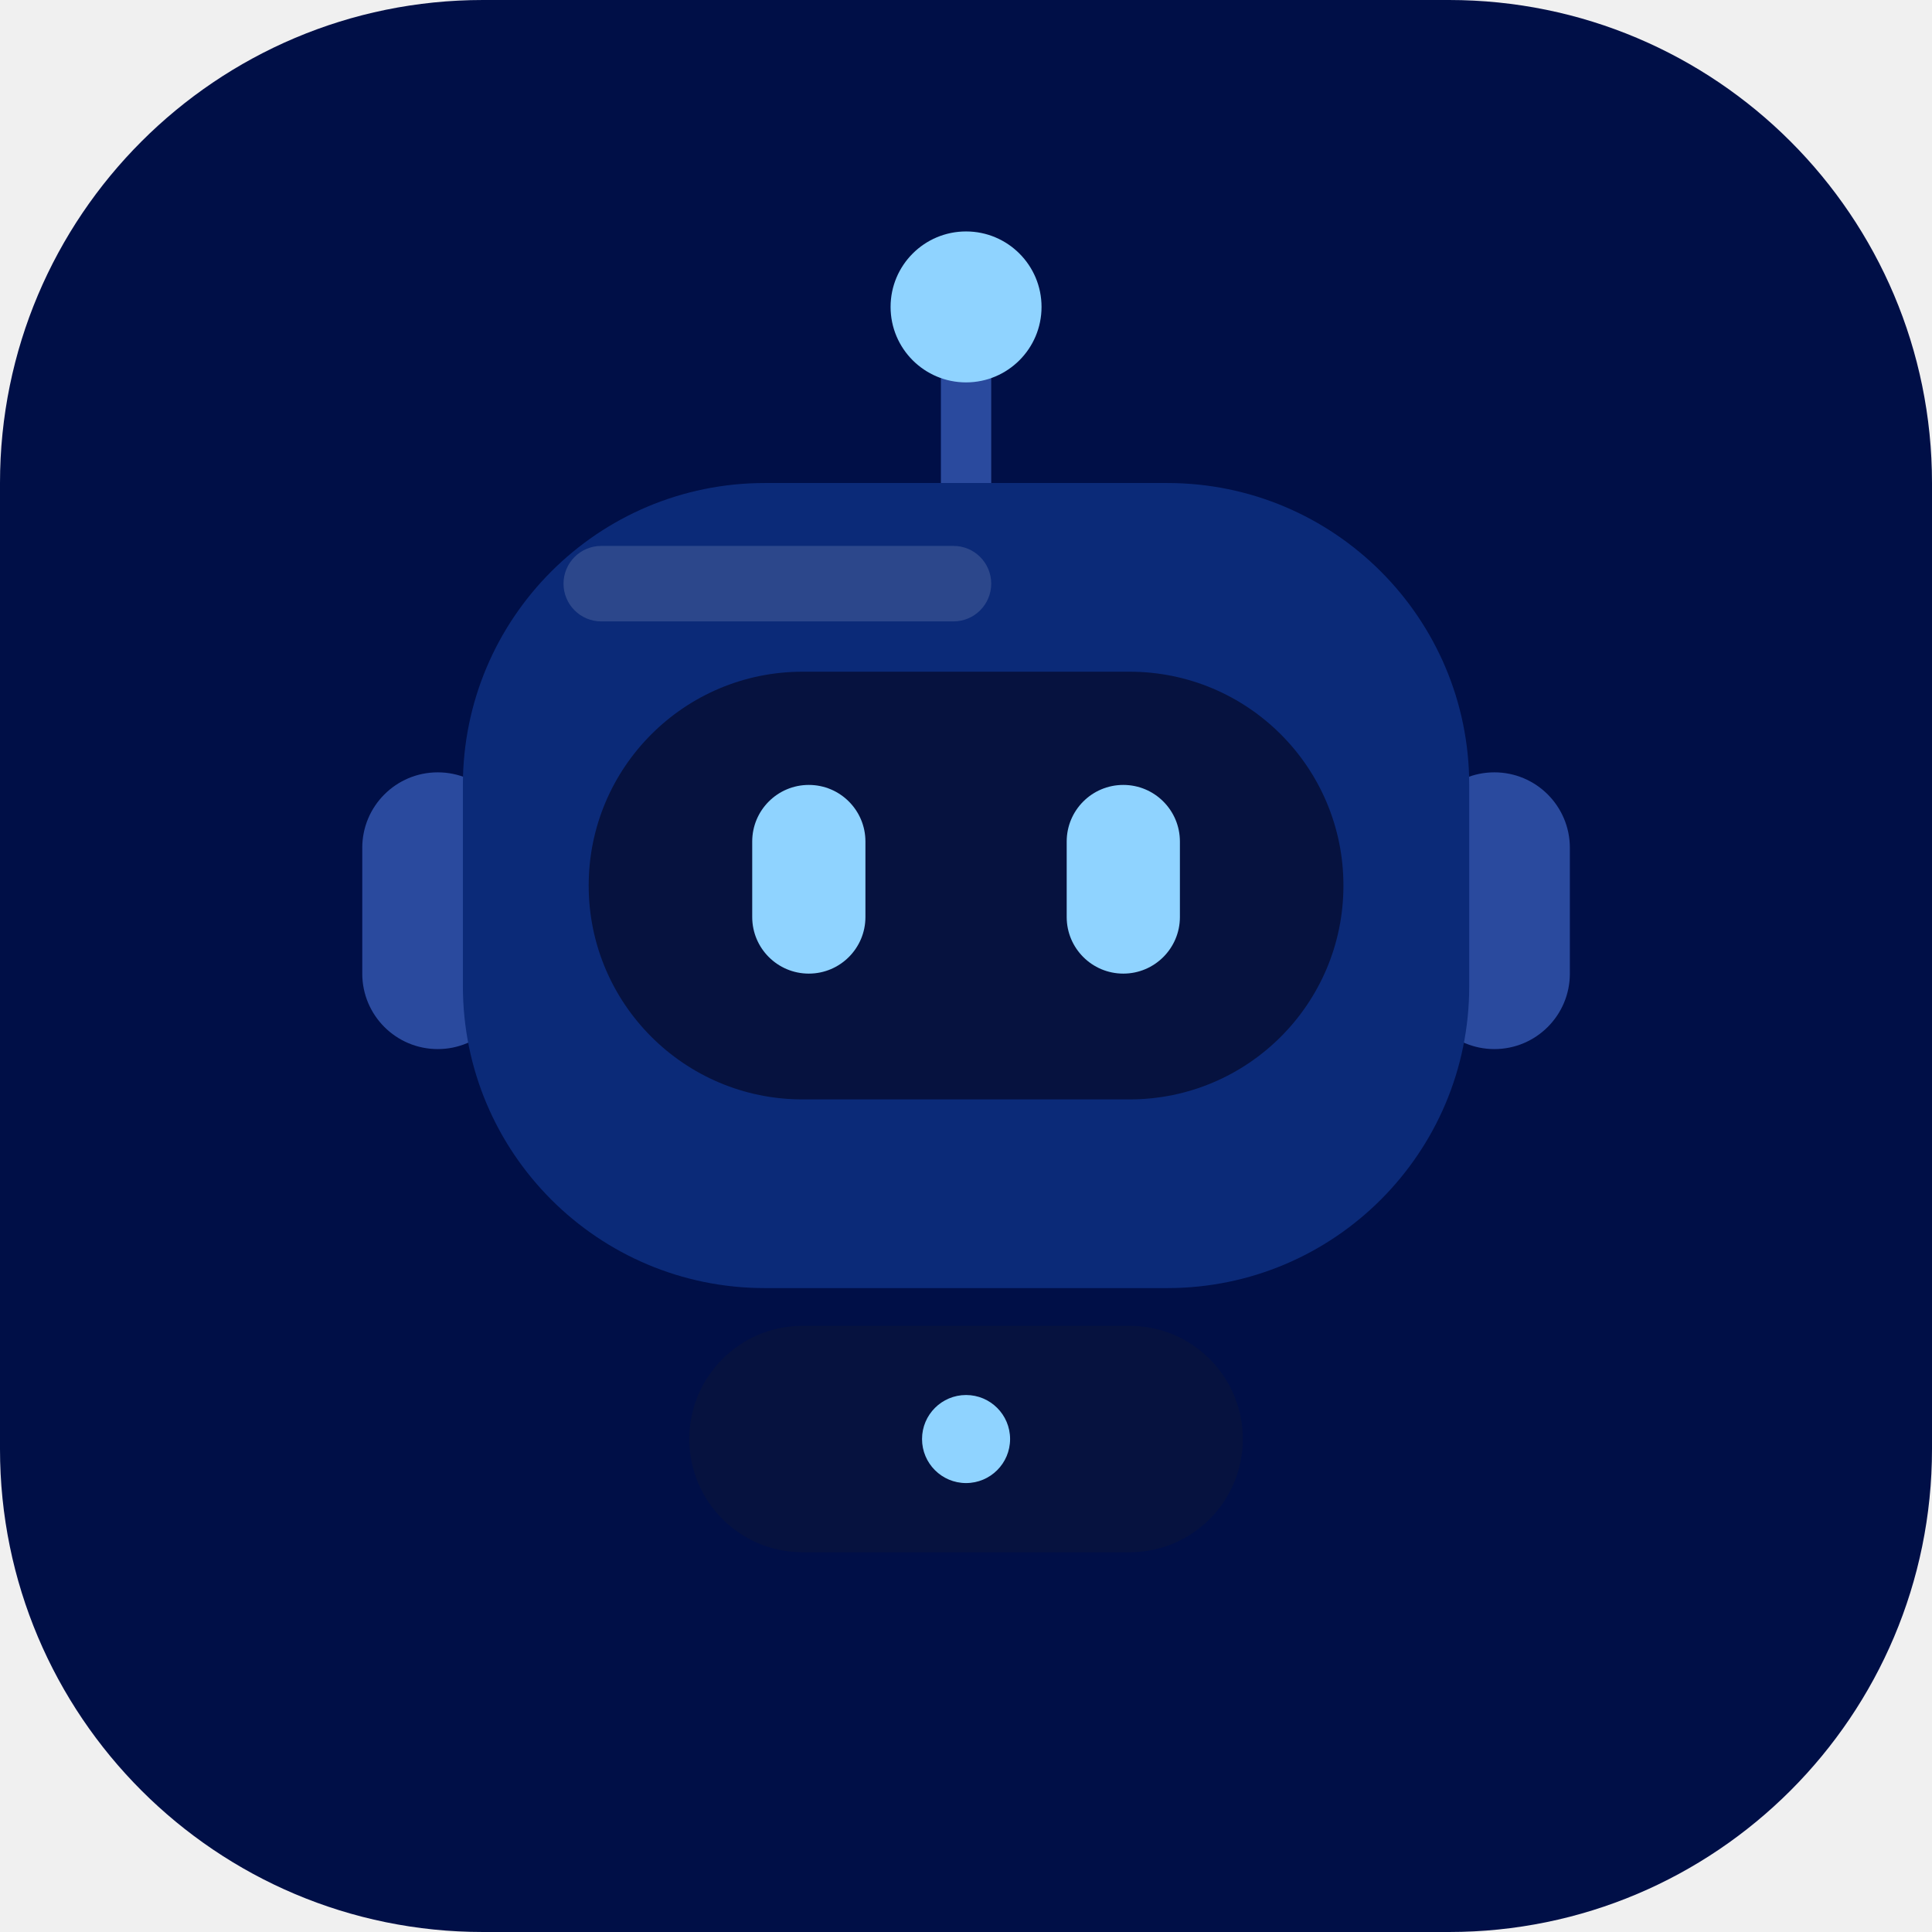
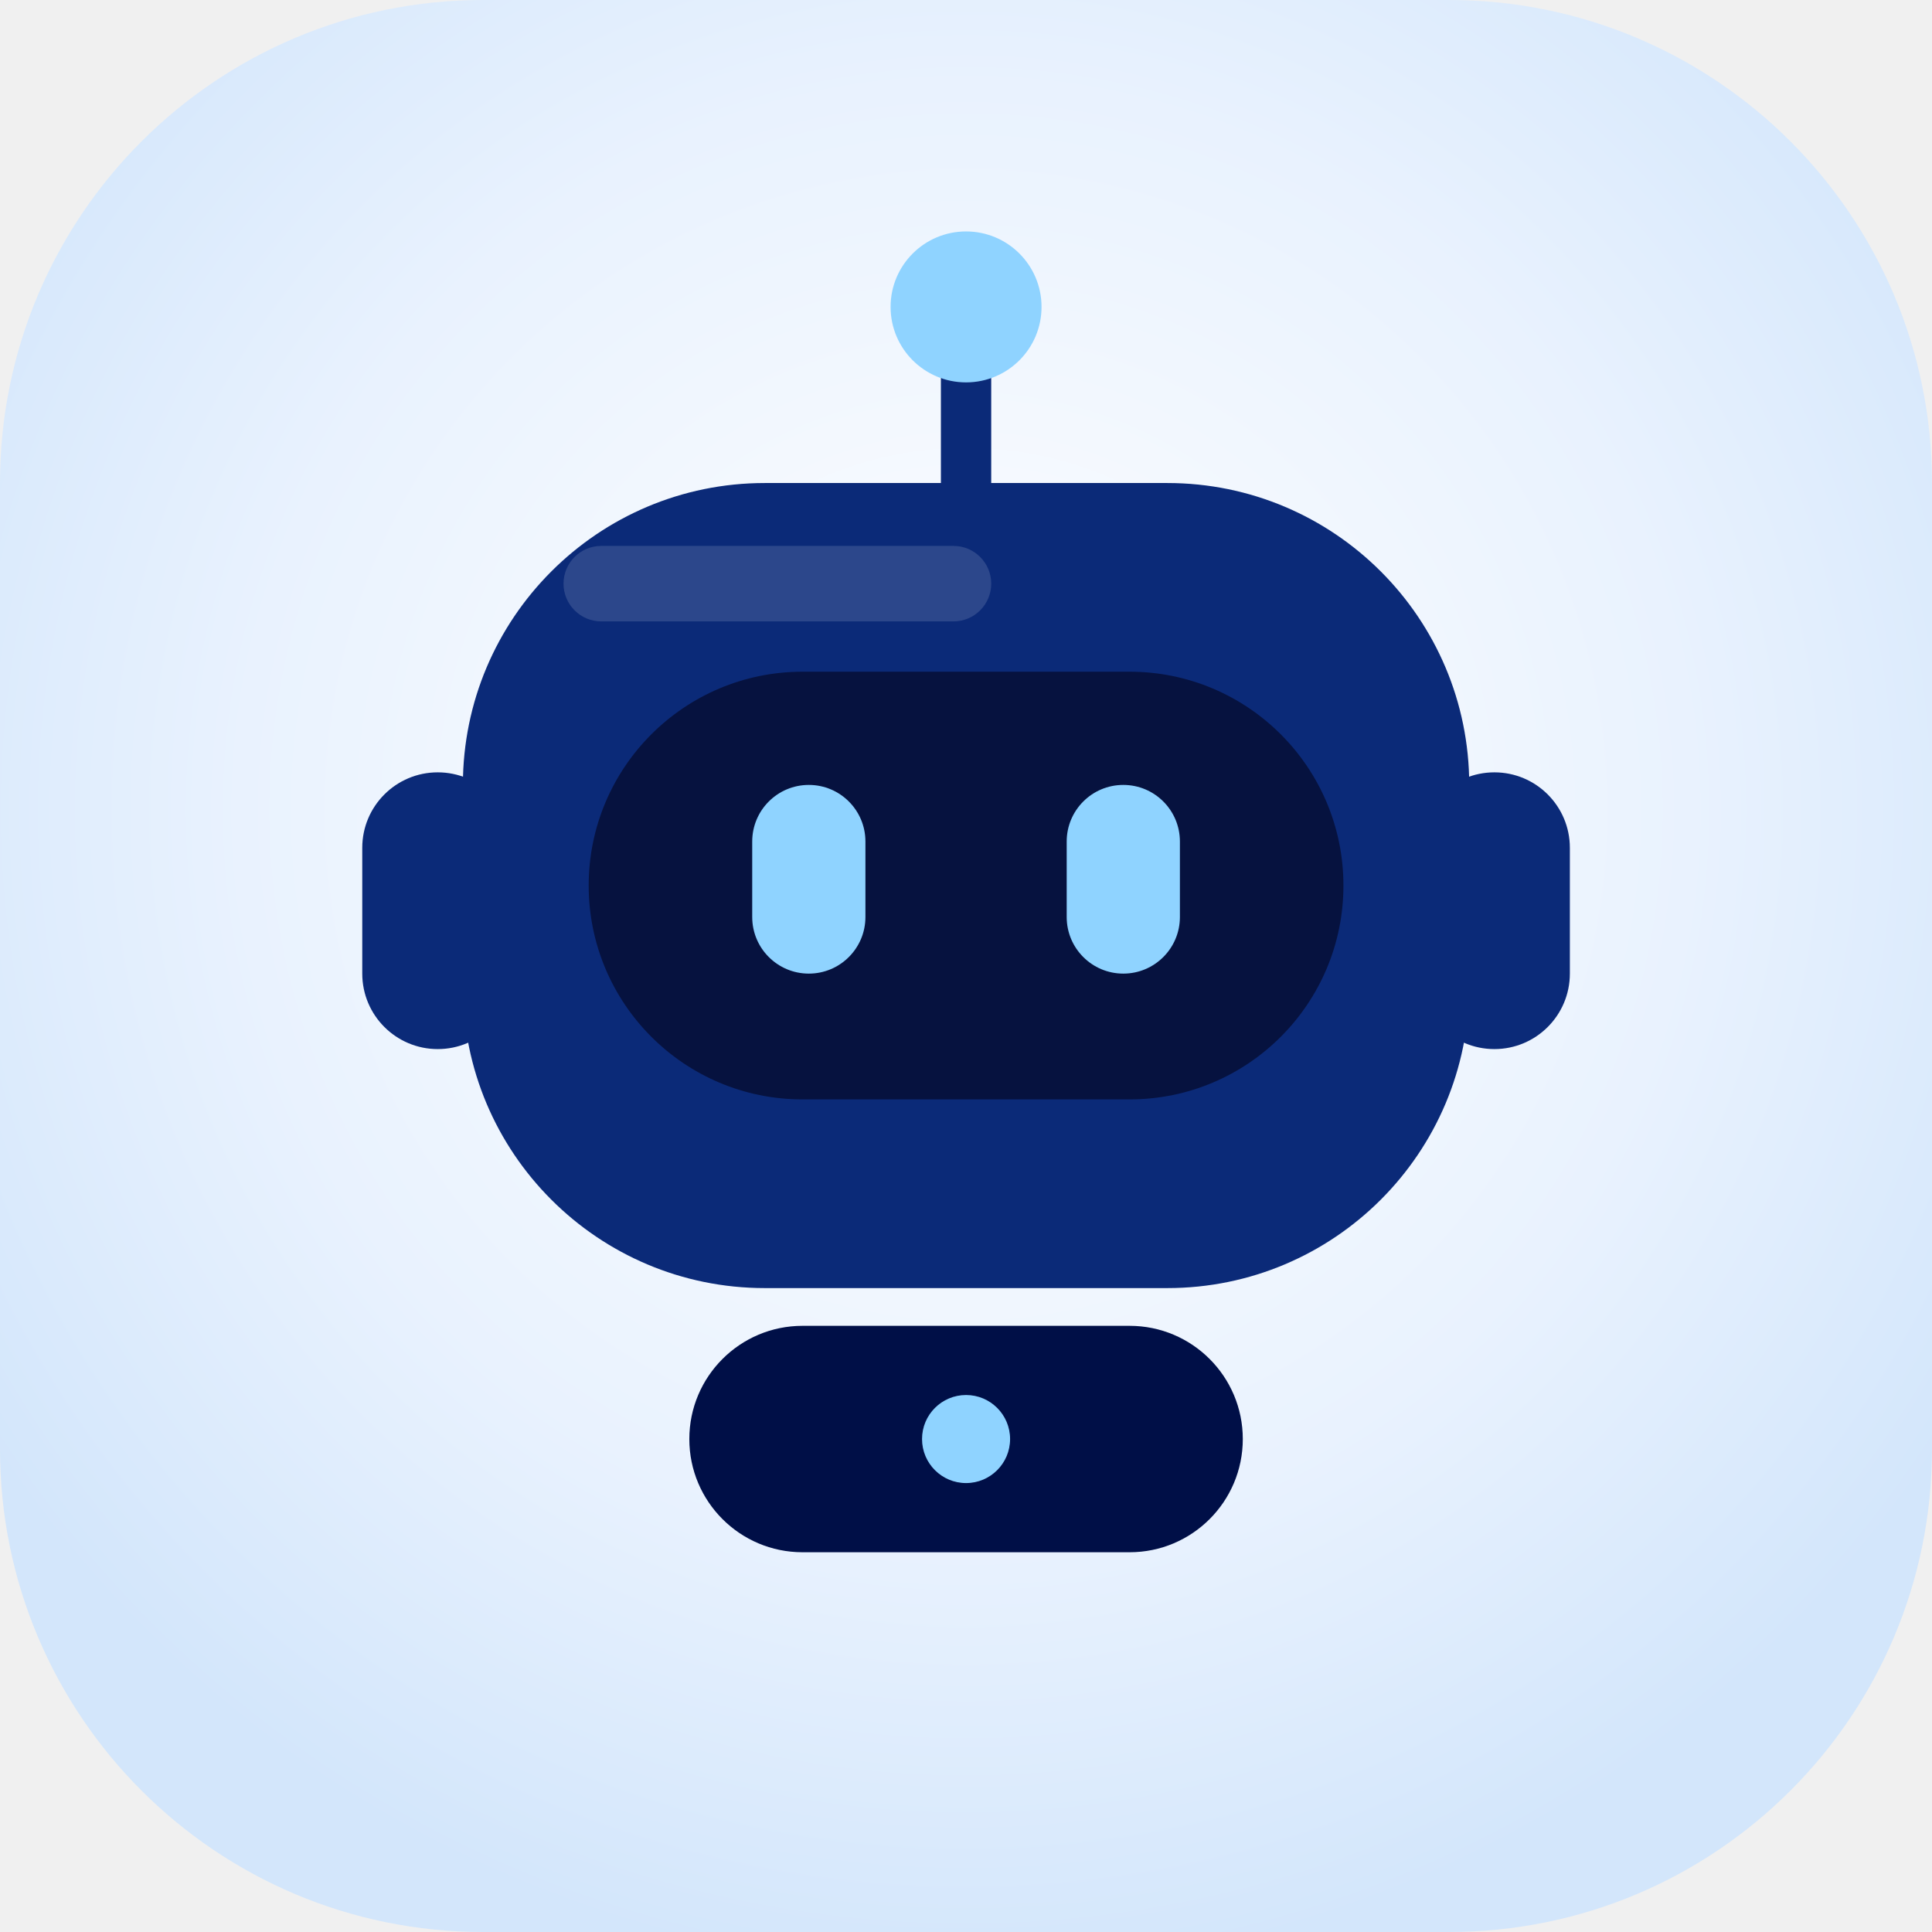
<svg xmlns="http://www.w3.org/2000/svg" viewBox="0 0 64 64" width="64" height="64">
-   <rect width="64" height="64" rx="16" fill="#000f47" />
+   <defs>
+     <radialGradient id="tile" cx="50%" cy="42%" r="60%">
+       <stop offset="0" stop-color="#ffffff" />
+       <stop offset=".62" stop-color="#e9f2fe" />
+       <stop offset="1" stop-color="#d3e6fb" />
+     </radialGradient>
+   </defs>
+   <rect width="64" height="64" rx="16" fill="url(#tile)" />
  <g transform="translate(7 6) scale(0.4167)">
-     <line x1="60" y1="13" x2="60" y2="26" stroke="#2a4a9e" stroke-width="4" stroke-linecap="round" />
+     <line x1="60" y1="13" x2="60" y2="26" stroke="#0b2a78" stroke-width="4" stroke-linecap="round" />
    <circle cx="60" cy="10" r="6" fill="#8fd3ff" />
-     <rect x="12" y="47" width="12" height="22" rx="6" fill="#2a4a9e" />
-     <rect x="96" y="47" width="12" height="22" rx="6" fill="#2a4a9e" />
+     <rect x="12" y="47" width="12" height="22" rx="6" fill="#0b2a78" />
+     <rect x="96" y="47" width="12" height="22" rx="6" fill="#0b2a78" />
    <rect x="20" y="24" width="80" height="64" rx="24" fill="#0b2a78" />
    <rect x="28" y="29" width="34" height="6" rx="3" fill="#fff" opacity=".14" />
    <rect x="30" y="39" width="60" height="34" rx="17" fill="#06123f" />
    <rect x="43" y="48" width="9" height="15" rx="4.5" fill="#8fd3ff" />
    <rect x="68" y="48" width="9" height="15" rx="4.5" fill="#8fd3ff" />
-     <rect x="38" y="91" width="44" height="18" rx="9" fill="#06123f" />
+     <rect x="38" y="91" width="44" height="18" rx="9" fill="#000f47" />
    <circle cx="60" cy="100" r="3.5" fill="#8fd3ff" />
  </g>
</svg>
